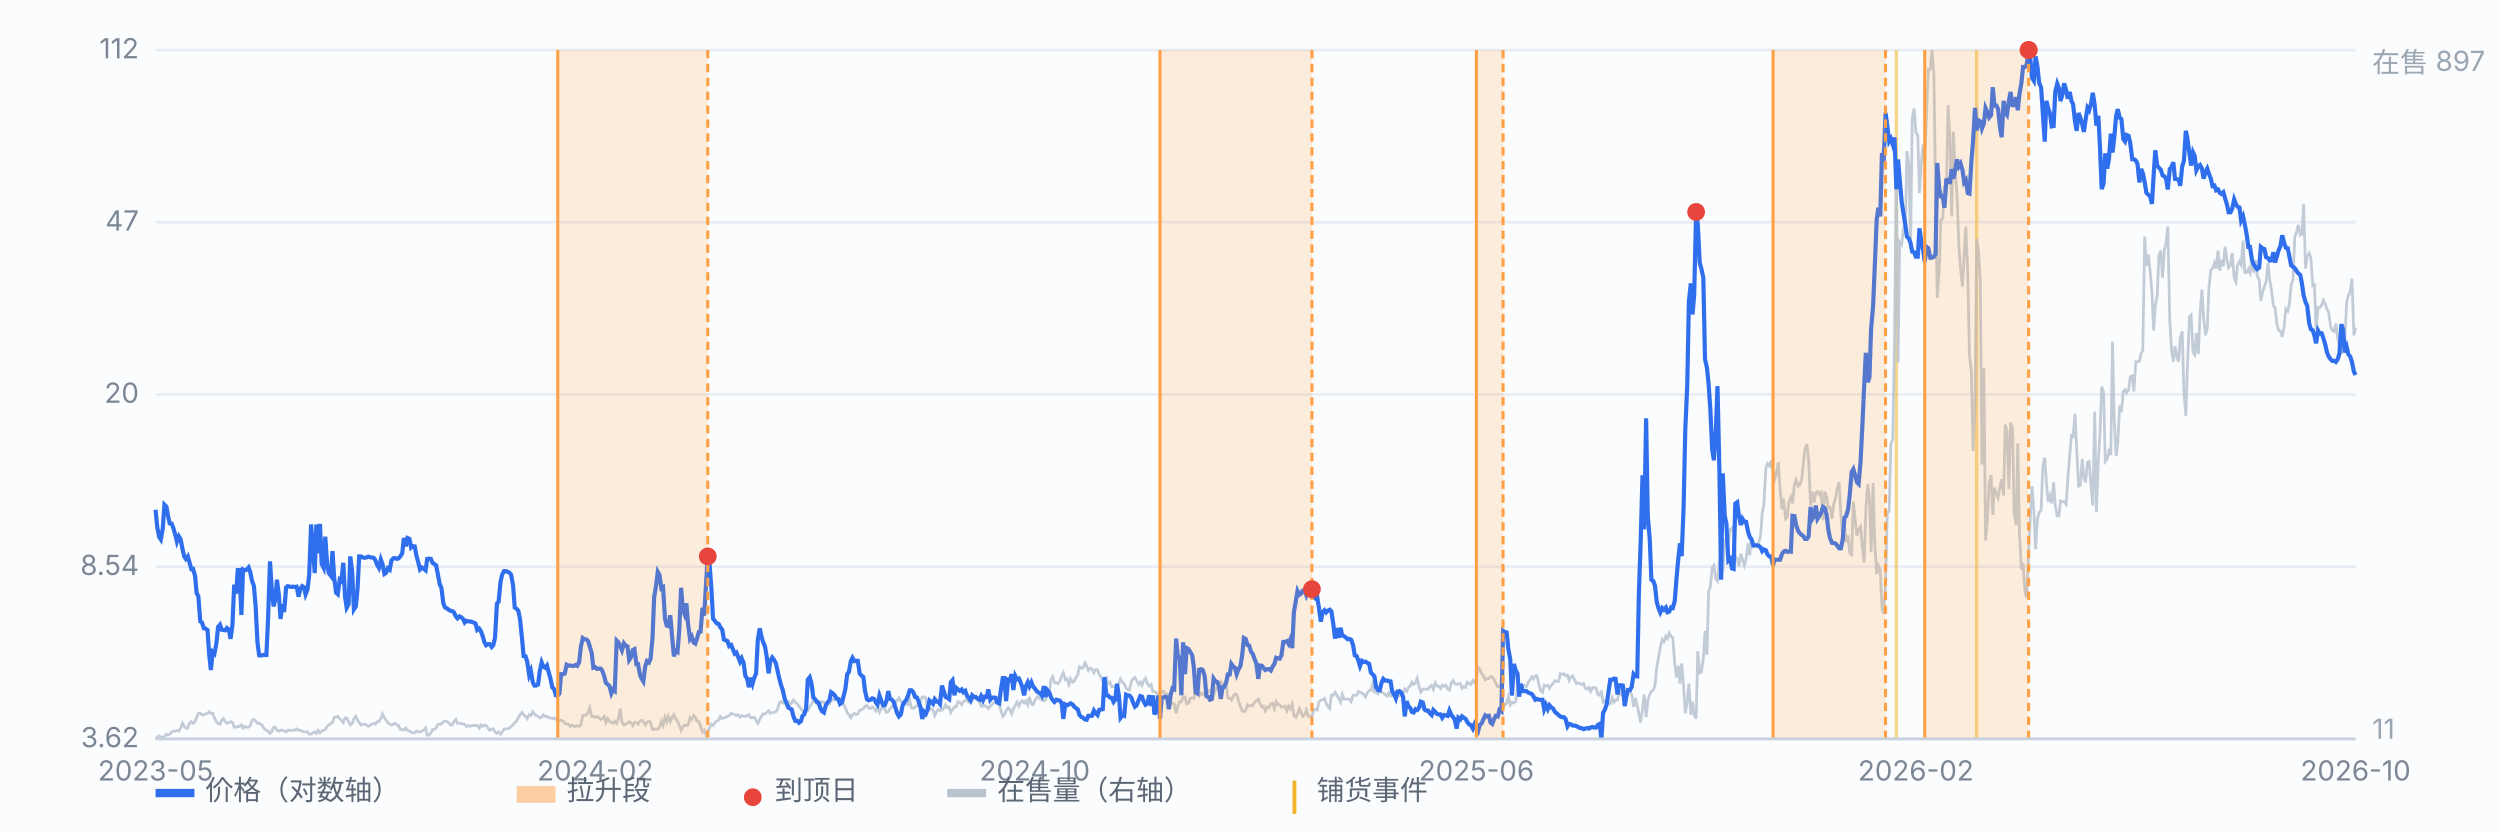
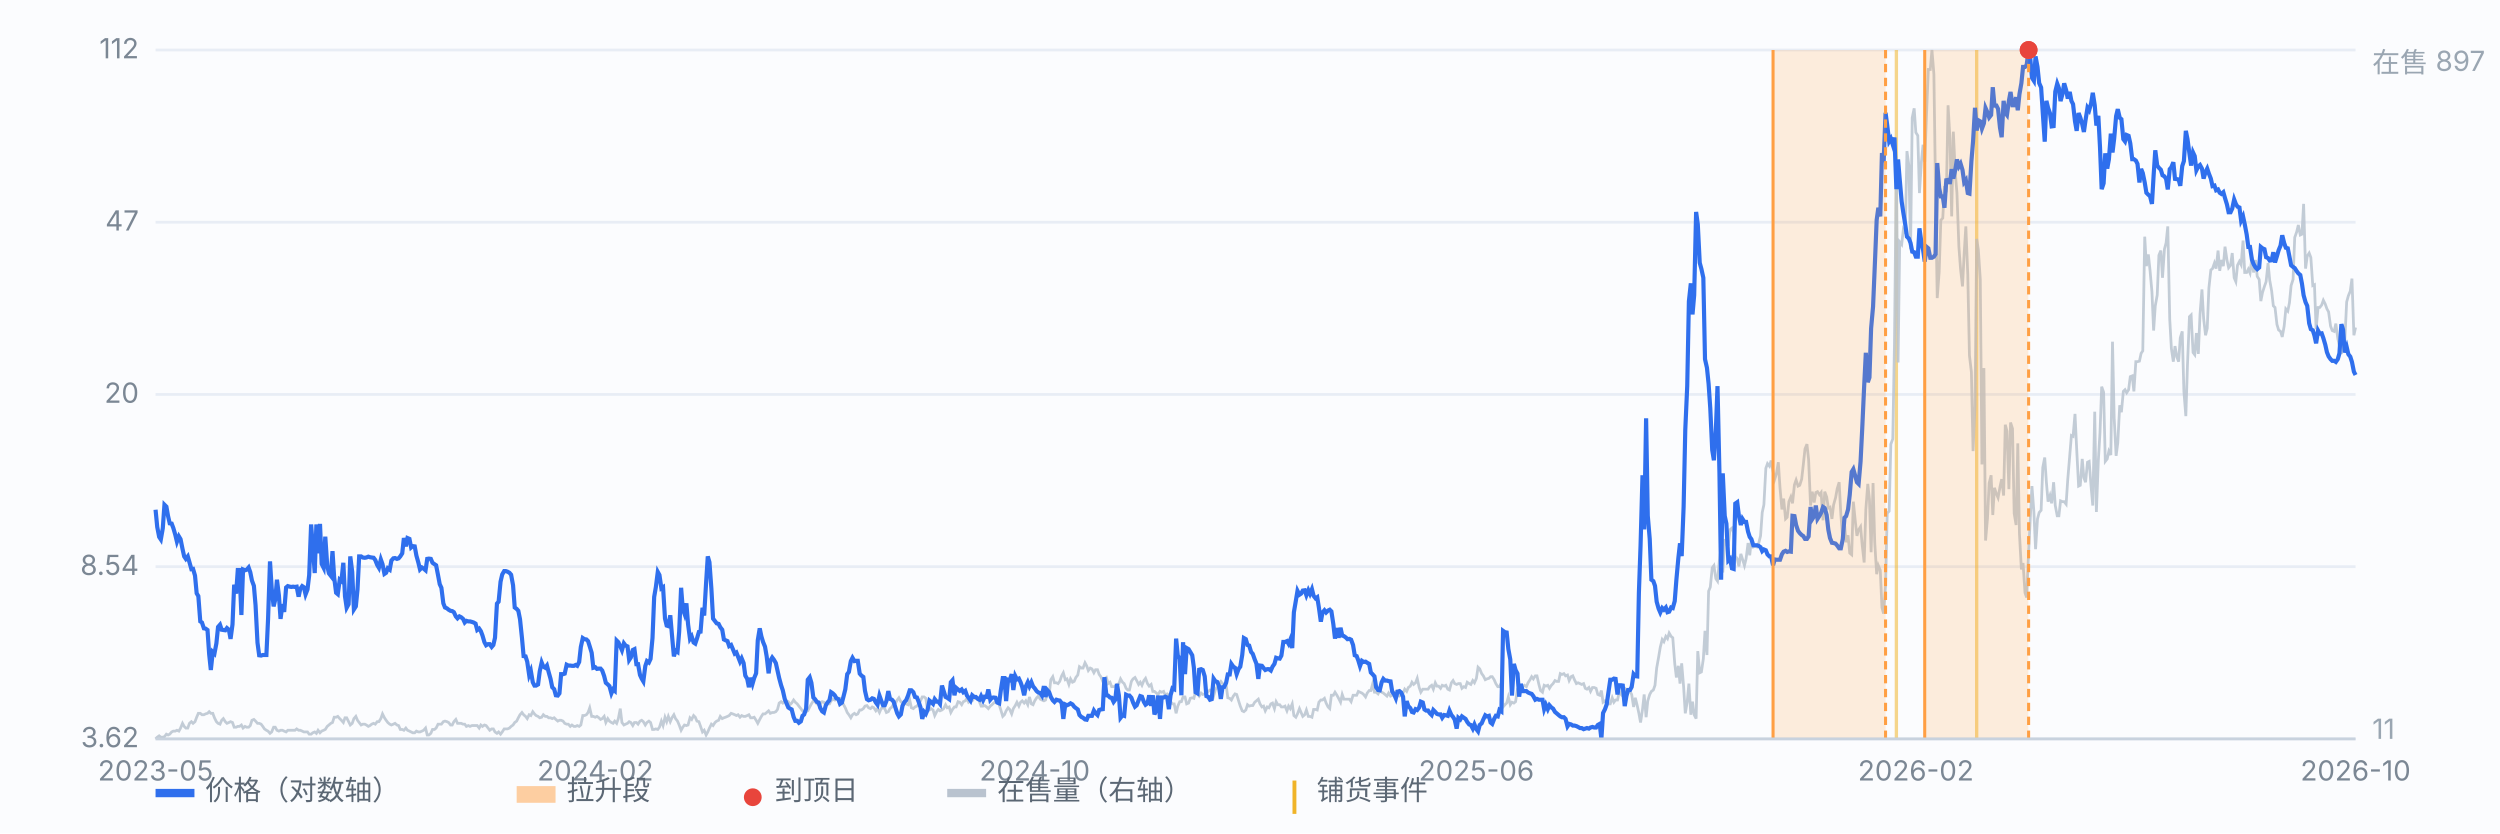
<svg xmlns="http://www.w3.org/2000/svg" viewBox="0 0 900 300" preserveAspectRatio="xMidYMid meet" style="width:100%;max-width:900px;height:auto;display:block" font-family="-apple-system,Segoe UI,Microsoft YaHei,sans-serif" font-size="10">
  <rect x="0" y="0" width="900" height="300" fill="#fbfcfe" />
  <line x1="56" y1="266.0" x2="848" y2="266.0" stroke="#e8edf5" stroke-width="1" />
  <text x="50" y="269.0" text-anchor="end" fill="#7b8794">3.62</text>
  <line x1="56" y1="204.0" x2="848" y2="204.0" stroke="#e8edf5" stroke-width="1" />
  <text x="50" y="207.0" text-anchor="end" fill="#7b8794">8.54</text>
  <line x1="56" y1="142.0" x2="848" y2="142.0" stroke="#e8edf5" stroke-width="1" />
  <text x="50" y="145.0" text-anchor="end" fill="#7b8794">20</text>
  <line x1="56" y1="80.0" x2="848" y2="80.0" stroke="#e8edf5" stroke-width="1" />
  <text x="50" y="83.0" text-anchor="end" fill="#7b8794">47</text>
  <line x1="56" y1="18.0" x2="848" y2="18.0" stroke="#e8edf5" stroke-width="1" />
  <text x="50" y="21.0" text-anchor="end" fill="#7b8794">112</text>
  <line x1="682.7" y1="18" x2="682.7" y2="266" stroke="#f0b429" stroke-width="1.2" opacity="0.55" />
  <line x1="711.6" y1="18" x2="711.6" y2="266" stroke="#f0b429" stroke-width="1.2" opacity="0.55" />
  <path d="M56.0 266.0 L56.6 265.4 L57.3 264.9 L57.9 265.4 L58.6 265.4 L59.2 265.2 L59.9 264.3 L60.5 264.6 L61.1 264.3 L61.8 263.5 L62.4 263.2 L63.1 263.2 L63.7 262.9 L64.4 263.2 L65.0 262.1 L65.7 260.4 L66.3 261.5 L66.9 262.1 L67.6 262.1 L68.2 260.4 L68.9 259.8 L69.5 260.4 L70.2 259.8 L70.8 258.2 L71.4 256.8 L72.1 256.8 L72.7 257.3 L73.4 257.3 L74.0 257.0 L74.7 256.8 L75.3 256.2 L75.9 256.8 L76.6 256.8 L77.2 258.4 L77.9 259.8 L78.5 260.4 L79.2 260.7 L79.8 259.3 L80.4 258.7 L81.1 259.8 L81.7 260.4 L82.4 260.1 L83.0 259.8 L83.7 260.1 L84.3 261.8 L85.0 261.8 L85.6 261.5 L86.2 261.5 L86.9 261.0 L87.5 262.1 L88.2 261.5 L88.8 261.8 L89.5 261.8 L90.1 261.2 L90.7 259.3 L91.4 259.0 L92.0 259.6 L92.7 260.4 L93.3 260.4 L94.0 260.7 L94.6 261.5 L95.2 262.4 L95.9 262.9 L96.5 263.2 L97.2 264.0 L97.8 263.5 L98.5 261.8 L99.1 261.8 L99.7 262.9 L100.4 263.2 L101.0 262.9 L101.7 262.9 L102.3 263.2 L103.0 263.5 L103.6 262.9 L104.3 262.9 L104.9 262.9 L105.5 262.9 L106.2 262.9 L106.8 262.4 L107.5 262.9 L108.1 262.9 L108.8 263.2 L109.4 263.5 L110.0 263.5 L110.7 263.5 L111.3 264.3 L112.0 264.3 L112.6 263.8 L113.3 263.5 L113.9 264.0 L114.5 262.9 L115.2 263.8 L115.8 263.2 L116.5 262.9 L117.1 262.6 L117.8 261.5 L118.4 261.0 L119.1 260.4 L119.7 260.1 L120.3 258.2 L121.0 258.2 L121.6 257.9 L122.3 258.7 L122.9 259.3 L123.6 260.1 L124.2 258.4 L124.8 258.4 L125.5 259.8 L126.1 261.0 L126.8 260.4 L127.4 258.7 L128.1 257.9 L128.7 259.3 L129.3 260.1 L130.0 261.0 L130.6 260.7 L131.3 260.7 L131.9 261.0 L132.6 261.5 L133.2 261.2 L133.8 260.7 L134.5 260.4 L135.1 260.7 L135.8 259.8 L136.4 259.8 L137.1 258.7 L137.7 257.0 L138.4 258.4 L139.0 259.3 L139.6 260.1 L140.3 260.7 L140.9 261.0 L141.6 260.7 L142.2 260.4 L142.9 261.0 L143.5 261.2 L144.1 262.6 L144.8 262.6 L145.4 262.9 L146.1 262.1 L146.7 262.9 L147.4 263.2 L148.0 263.5 L148.6 263.8 L149.3 263.8 L149.9 263.2 L150.6 263.5 L151.2 263.5 L151.9 263.2 L152.5 262.9 L153.2 262.1 L153.8 264.6 L154.4 264.6 L155.1 264.0 L155.7 262.6 L156.4 262.6 L157.0 262.1 L157.7 260.7 L158.3 260.7 L158.9 260.7 L159.6 259.8 L160.2 259.6 L160.9 259.8 L161.5 260.1 L162.2 261.0 L162.8 261.0 L163.4 259.8 L164.1 259.0 L164.7 260.4 L165.4 260.4 L166.0 260.4 L166.7 260.7 L167.3 260.7 L167.9 261.5 L168.6 261.2 L169.2 261.5 L169.9 261.2 L170.5 261.2 L171.2 261.2 L171.8 261.2 L172.5 262.1 L173.1 261.0 L173.7 261.5 L174.4 261.0 L175.0 261.2 L175.7 262.1 L176.3 262.9 L177.0 262.4 L177.6 262.4 L178.2 263.5 L178.9 264.0 L179.5 263.5 L180.2 264.3 L180.8 263.5 L181.5 262.4 L182.1 262.4 L182.7 262.4 L183.4 262.1 L184.0 261.5 L184.7 261.0 L185.3 260.1 L186.0 259.6 L186.6 258.4 L187.2 257.3 L187.9 256.5 L188.5 257.3 L189.2 257.9 L189.8 258.7 L190.5 257.3 L191.1 257.6 L191.8 256.2 L192.4 257.0 L193.0 257.6 L193.7 257.9 L194.3 258.4 L195.0 258.2 L195.6 257.3 L196.3 257.9 L196.9 257.9 L197.5 258.4 L198.2 258.4 L198.8 258.7 L199.5 258.4 L200.1 259.0 L200.8 259.6 L201.4 259.3 L202.0 259.3 L202.7 259.6 L203.3 260.4 L204.0 260.7 L204.6 260.7 L205.3 261.5 L205.9 261.0 L206.6 261.5 L207.2 261.5 L207.8 261.2 L208.5 261.5 L209.1 261.0 L209.8 257.6 L210.4 257.6 L211.1 257.3 L211.7 256.5 L212.3 254.8 L213.0 257.9 L213.6 257.9 L214.3 258.2 L214.9 257.9 L215.6 258.4 L216.2 259.0 L216.8 258.7 L217.5 257.9 L218.1 260.1 L218.8 258.7 L219.4 259.6 L220.1 260.1 L220.7 260.4 L221.3 259.6 L222.0 260.4 L222.6 258.7 L223.3 255.1 L223.9 260.1 L224.6 261.0 L225.2 260.7 L225.9 260.4 L226.5 259.8 L227.1 260.1 L227.8 261.2 L228.4 260.1 L229.1 260.1 L229.7 260.7 L230.4 259.6 L231.0 259.3 L231.6 259.8 L232.3 261.0 L232.9 260.1 L233.6 259.6 L234.2 260.1 L234.9 262.6 L235.5 262.6 L236.1 262.4 L236.8 262.6 L237.4 261.8 L238.1 259.6 L238.7 261.2 L239.4 258.2 L240.0 259.8 L240.6 257.9 L241.3 259.8 L241.9 258.4 L242.6 257.3 L243.2 258.7 L243.9 259.6 L244.5 261.0 L245.2 262.9 L245.8 261.8 L246.4 261.0 L247.1 261.2 L247.7 261.0 L248.4 258.4 L249.0 259.0 L249.7 257.6 L250.3 258.2 L250.9 259.6 L251.6 259.8 L252.2 261.5 L252.9 263.5 L253.5 262.9 L254.2 264.6 L254.8 263.5 L255.4 262.1 L256.1 260.7 L256.7 261.2 L257.4 260.1 L258.0 259.6 L258.7 259.3 L259.3 257.9 L260.0 258.7 L260.6 258.4 L261.2 258.2 L261.9 257.9 L262.5 257.6 L263.2 256.8 L263.8 257.0 L264.5 257.3 L265.1 257.6 L265.7 257.3 L266.4 258.2 L267.0 257.6 L267.7 257.9 L268.3 257.9 L269.0 257.6 L269.6 257.3 L270.2 258.4 L270.9 258.4 L271.5 258.2 L272.2 259.3 L272.8 260.4 L273.5 259.0 L274.1 257.9 L274.7 257.0 L275.4 257.0 L276.0 256.5 L276.7 255.9 L277.3 256.8 L278.0 256.5 L278.6 256.5 L279.3 256.2 L279.9 255.4 L280.5 253.1 L281.2 252.6 L281.8 253.1 L282.5 252.3 L283.1 252.3 L283.8 252.6 L284.4 253.7 L285.0 253.1 L285.7 252.0 L286.3 252.8 L287.0 253.4 L287.6 254.2 L288.3 255.1 L288.9 255.9 L289.5 256.5 L290.2 256.2 L290.8 255.9 L291.5 254.5 L292.1 253.4 L292.8 252.3 L293.4 252.6 L294.1 253.4 L294.7 253.7 L295.3 253.4 L296.0 252.6 L296.6 252.8 L297.3 253.7 L297.9 253.4 L298.6 253.4 L299.2 252.3 L299.8 251.7 L300.5 252.0 L301.1 250.9 L301.8 251.4 L302.4 251.4 L303.1 252.6 L303.7 253.7 L304.3 254.8 L305.0 256.5 L305.6 257.3 L306.3 258.4 L306.9 257.3 L307.6 256.8 L308.2 257.3 L308.8 257.0 L309.5 255.6 L310.1 255.6 L310.8 255.1 L311.4 254.2 L312.1 254.0 L312.7 254.8 L313.4 255.1 L314.0 254.5 L314.6 254.8 L315.3 255.9 L315.9 255.1 L316.6 256.5 L317.2 255.1 L317.9 254.8 L318.5 255.1 L319.1 256.5 L319.8 256.2 L320.4 255.1 L321.1 254.5 L321.7 253.4 L322.4 253.1 L323.0 252.0 L323.6 251.2 L324.3 252.6 L324.9 253.1 L325.6 252.6 L326.2 253.4 L326.9 253.7 L327.5 252.0 L328.1 254.8 L328.8 255.1 L329.4 254.5 L330.1 254.2 L330.7 253.4 L331.4 252.3 L332.0 250.9 L332.7 250.9 L333.3 251.4 L333.9 255.6 L334.6 255.6 L335.2 255.1 L335.9 255.6 L336.5 257.6 L337.2 256.2 L337.8 255.4 L338.4 255.9 L339.1 255.6 L339.7 255.1 L340.4 253.7 L341.0 254.8 L341.7 254.5 L342.3 256.5 L342.9 255.4 L343.6 254.5 L344.2 254.5 L344.9 252.6 L345.5 252.8 L346.2 253.7 L346.8 252.6 L347.5 252.3 L348.1 251.4 L348.7 252.8 L349.4 252.3 L350.0 252.3 L350.7 251.2 L351.3 251.4 L352.0 251.4 L352.6 252.6 L353.2 254.2 L353.9 254.2 L354.5 254.0 L355.2 254.5 L355.8 255.1 L356.5 254.2 L357.1 253.7 L357.7 253.1 L358.4 252.6 L359.0 253.1 L359.7 253.7 L360.3 255.6 L361.0 257.9 L361.6 257.3 L362.2 255.9 L362.9 254.8 L363.5 255.4 L364.2 257.0 L364.8 255.1 L365.5 254.0 L366.1 252.8 L366.8 254.2 L367.4 252.8 L368.0 252.3 L368.7 253.1 L369.3 252.3 L370.0 253.7 L370.6 250.9 L371.3 253.4 L371.9 253.7 L372.5 252.3 L373.2 251.2 L373.8 250.6 L374.5 251.7 L375.1 252.0 L375.8 252.3 L376.4 252.0 L377.0 249.8 L377.7 250.0 L378.3 244.7 L379.0 243.6 L379.6 245.8 L380.3 245.8 L380.9 246.1 L381.5 245.3 L382.2 243.3 L382.8 242.2 L383.5 244.7 L384.1 244.4 L384.8 246.4 L385.4 244.4 L386.1 245.6 L386.7 245.3 L387.3 243.9 L388.0 243.0 L388.6 240.0 L389.3 240.5 L389.9 240.5 L390.6 238.6 L391.2 239.7 L391.8 241.4 L392.5 240.5 L393.1 240.8 L393.8 242.2 L394.4 241.1 L395.1 241.1 L395.7 242.8 L396.3 243.6 L397.0 245.3 L397.6 244.4 L398.3 243.9 L398.9 246.1 L399.6 245.6 L400.2 247.2 L400.9 247.2 L401.5 247.0 L402.1 246.4 L402.8 246.1 L403.4 244.4 L404.1 245.6 L404.7 246.1 L405.4 247.8 L406.0 248.4 L406.6 248.4 L407.3 245.3 L407.9 244.4 L408.6 243.9 L409.2 245.0 L409.9 246.4 L410.5 245.6 L411.1 246.7 L411.8 245.0 L412.4 244.2 L413.1 246.1 L413.7 247.0 L414.4 246.4 L415.0 248.9 L415.6 248.9 L416.3 249.5 L416.9 250.0 L417.6 248.9 L418.2 249.2 L418.9 248.9 L419.5 250.3 L420.2 249.8 L420.8 250.3 L421.4 252.6 L422.1 253.4 L422.7 253.4 L423.4 256.8 L424.0 254.2 L424.7 252.6 L425.3 252.6 L425.9 250.9 L426.6 250.9 L427.2 253.4 L427.9 253.1 L428.5 251.4 L429.2 251.2 L429.8 251.4 L430.4 248.9 L431.1 249.8 L431.7 250.6 L432.4 249.5 L433.0 250.0 L433.7 249.8 L434.3 249.5 L435.0 248.9 L435.6 248.4 L436.2 248.6 L436.9 250.6 L437.5 248.4 L438.2 247.2 L438.8 246.1 L439.5 245.3 L440.1 246.1 L440.7 246.4 L441.4 246.4 L442.0 251.2 L442.7 251.4 L443.3 252.0 L444.0 250.6 L444.6 249.8 L445.2 250.0 L445.9 252.3 L446.5 254.2 L447.2 255.9 L447.8 256.2 L448.5 255.6 L449.1 253.7 L449.7 254.2 L450.4 254.0 L451.0 254.0 L451.7 252.8 L452.3 252.3 L453.0 251.7 L453.6 253.4 L454.3 254.5 L454.9 254.2 L455.5 255.9 L456.2 254.5 L456.8 254.8 L457.5 253.4 L458.1 253.1 L458.8 255.1 L459.4 252.6 L460.0 253.7 L460.7 253.7 L461.3 254.5 L462.0 254.5 L462.6 254.2 L463.3 255.9 L463.9 254.2 L464.5 255.1 L465.2 253.4 L465.8 257.6 L466.5 258.2 L467.1 257.0 L467.8 255.1 L468.4 256.5 L469.0 257.9 L469.7 257.3 L470.3 255.6 L471.0 257.9 L471.6 257.9 L472.3 258.2 L472.9 255.4 L473.6 255.4 L474.2 255.6 L474.8 252.8 L475.5 252.0 L476.1 252.0 L476.8 251.4 L477.4 253.1 L478.1 254.5 L478.7 255.1 L479.3 250.3 L480.0 250.3 L480.6 249.2 L481.3 250.3 L481.9 251.4 L482.6 252.8 L483.2 250.0 L483.8 251.7 L484.5 251.7 L485.1 251.7 L485.8 251.7 L486.4 252.6 L487.1 250.3 L487.7 250.3 L488.4 250.3 L489.0 248.9 L489.6 249.2 L490.3 249.5 L490.9 250.0 L491.6 250.9 L492.2 249.5 L492.9 248.6 L493.5 248.6 L494.1 246.4 L494.8 249.2 L495.4 249.2 L496.1 249.8 L496.7 248.6 L497.4 249.2 L498.0 249.5 L498.6 250.0 L499.3 250.6 L499.9 249.5 L500.6 250.6 L501.2 250.3 L501.9 249.5 L502.5 248.9 L503.1 250.3 L503.8 250.6 L504.4 250.0 L505.1 249.5 L505.7 248.1 L506.4 248.9 L507.0 247.5 L507.7 247.0 L508.3 245.6 L508.9 246.4 L509.6 245.8 L510.2 244.2 L510.9 247.5 L511.5 249.2 L512.2 248.1 L512.8 248.1 L513.4 248.1 L514.1 248.1 L514.7 247.2 L515.4 246.7 L516.0 248.1 L516.7 245.8 L517.3 247.0 L517.9 247.0 L518.6 247.8 L519.2 246.7 L519.9 247.0 L520.5 246.7 L521.2 248.1 L521.8 248.4 L522.5 245.8 L523.1 245.0 L523.7 246.1 L524.4 246.4 L525.0 246.1 L525.7 246.1 L526.3 247.8 L527.0 247.2 L527.6 247.5 L528.2 245.6 L528.9 246.1 L529.5 246.4 L530.2 245.0 L530.8 245.8 L531.5 244.2 L532.1 240.2 L532.7 240.8 L533.4 242.5 L534.0 243.3 L534.7 244.7 L535.3 244.4 L536.0 244.2 L536.6 243.6 L537.2 243.6 L537.9 244.7 L538.5 246.1 L539.2 247.2 L539.8 247.2 L540.5 245.8 L541.1 254.5 L541.8 253.7 L542.4 253.1 L543.0 250.9 L543.7 253.7 L544.3 252.8 L545.0 253.1 L545.6 252.6 L546.3 248.1 L546.9 247.5 L547.5 248.4 L548.2 247.2 L548.8 246.7 L549.5 247.2 L550.1 245.8 L550.8 244.7 L551.4 243.6 L552.0 244.4 L552.7 243.3 L553.3 243.3 L554.0 246.4 L554.6 248.6 L555.3 249.2 L555.9 246.7 L556.5 247.0 L557.2 246.7 L557.8 247.8 L558.5 246.7 L559.1 246.1 L559.8 245.0 L560.4 245.3 L561.1 245.3 L561.7 242.5 L562.3 242.8 L563.0 242.5 L563.6 243.3 L564.3 243.0 L564.9 245.0 L565.6 243.6 L566.2 243.3 L566.8 244.7 L567.5 246.1 L568.1 245.8 L568.8 246.1 L569.4 246.4 L570.1 246.1 L570.7 247.8 L571.3 248.1 L572.0 247.5 L572.6 248.9 L573.3 247.5 L573.9 247.5 L574.6 247.8 L575.2 250.0 L575.9 250.3 L576.5 248.6 L577.1 252.8 L577.8 252.3 L578.4 253.1 L579.1 253.4 L579.7 253.4 L580.4 251.2 L581.0 252.8 L581.6 252.0 L582.3 252.0 L582.9 249.2 L583.6 250.0 L584.2 248.1 L584.9 247.8 L585.5 248.4 L586.1 248.9 L586.8 248.9 L587.4 250.0 L588.1 254.5 L588.7 251.2 L589.4 254.0 L590.0 256.8 L590.6 260.1 L591.3 255.4 L591.9 250.0 L592.6 258.2 L593.2 252.3 L593.9 250.0 L594.5 248.9 L595.2 248.4 L595.8 246.7 L596.4 240.5 L597.1 236.6 L597.7 233.0 L598.4 230.2 L599.0 231.0 L599.7 229.1 L600.3 229.9 L600.9 227.9 L601.6 229.1 L602.2 229.6 L602.9 238.8 L603.5 243.9 L604.2 239.7 L604.8 246.1 L605.4 238.8 L606.1 247.2 L606.7 256.8 L607.4 252.6 L608.0 246.1 L608.7 257.3 L609.3 252.6 L609.9 257.3 L610.6 258.7 L611.2 234.4 L611.9 242.2 L612.5 241.9 L613.2 237.2 L613.8 227.1 L614.5 235.8 L615.1 212.8 L615.7 211.4 L616.4 204.4 L617.0 203.6 L617.7 208.3 L618.3 209.2 L619.0 201.6 L619.6 197.1 L620.2 206.1 L620.9 194.1 L621.5 196.0 L622.2 196.0 L622.8 190.7 L623.5 190.1 L624.1 191.8 L624.7 200.2 L625.4 201.1 L626.0 203.9 L626.7 199.4 L627.3 201.3 L628.0 203.6 L628.6 201.1 L629.3 195.5 L629.9 199.9 L630.5 194.3 L631.2 196.9 L631.8 196.6 L632.5 196.9 L633.1 195.7 L633.8 192.9 L634.4 184.5 L635.0 181.7 L635.7 168.6 L636.3 166.9 L637.0 167.8 L637.6 165.8 L638.3 169.7 L638.9 172.5 L639.5 170.6 L640.2 166.4 L640.8 175.6 L641.5 183.4 L642.1 179.5 L642.8 186.8 L643.4 186.2 L644.0 180.6 L644.7 178.9 L645.3 181.2 L646.0 174.5 L646.6 172.8 L647.3 175.0 L647.9 174.7 L648.6 172.5 L649.2 167.2 L649.8 161.6 L650.5 159.9 L651.1 165.5 L651.8 182.0 L652.4 177.0 L653.1 180.9 L653.7 177.3 L654.3 177.0 L655.0 178.1 L655.6 177.3 L656.3 187.3 L656.9 177.0 L657.6 178.9 L658.2 182.9 L658.8 182.6 L659.5 186.8 L660.1 181.7 L660.8 179.2 L661.4 175.9 L662.1 173.6 L662.7 185.1 L663.4 194.1 L664.0 188.5 L664.6 195.2 L665.3 192.7 L665.9 199.1 L666.6 199.7 L667.2 180.6 L667.9 187.6 L668.5 192.9 L669.1 190.7 L669.8 189.6 L670.4 196.3 L671.1 202.5 L671.7 183.4 L672.4 174.2 L673.0 179.8 L673.6 198.8 L674.3 173.9 L674.9 195.2 L675.6 206.7 L676.2 203.6 L676.9 205.3 L677.5 218.7 L678.1 220.9 L678.8 210.9 L679.4 184.8 L680.1 184.0 L680.7 159.9 L681.4 158.0 L682.0 124.1 L682.7 57.7 L683.3 130.5 L683.9 87.1 L684.6 88.0 L685.2 82.7 L685.9 84.1 L686.5 54.4 L687.2 59.7 L687.8 89.7 L688.4 42.4 L689.1 39.0 L689.7 47.7 L690.4 48.8 L691.0 69.5 L691.7 58.3 L692.3 52.1 L692.9 58.3 L693.6 39.8 L694.2 25.0 L694.9 25.0 L695.5 18.0 L696.2 26.7 L696.8 69.2 L697.4 107.3 L698.1 97.8 L698.7 79.3 L699.4 78.5 L700.0 67.0 L700.7 69.2 L701.3 37.9 L702.0 50.2 L702.6 77.9 L703.2 47.4 L703.9 62.2 L704.5 69.5 L705.2 88.8 L705.8 96.9 L706.5 103.1 L707.1 91.3 L707.7 81.5 L708.4 98.9 L709.0 128.0 L709.7 133.9 L710.3 162.4 L711.0 146.2 L711.6 86.0 L712.2 89.9 L712.9 100.6 L713.5 167.2 L714.2 132.5 L714.8 194.6 L715.5 186.5 L716.1 173.9 L716.8 171.1 L717.4 185.4 L718.0 175.6 L718.7 177.8 L719.3 179.2 L720.0 175.3 L720.6 172.5 L721.3 178.4 L721.9 152.9 L722.5 155.2 L723.2 176.1 L723.8 152.1 L724.5 154.3 L725.1 184.8 L725.8 189.0 L726.4 159.6 L727.0 192.1 L727.7 205.0 L728.3 202.7 L729.0 213.4 L729.6 215.1 L730.3 199.1 L730.9 186.5 L731.5 175.0 L732.2 184.3 L732.8 197.7 L733.5 186.8 L734.1 184.5 L734.8 183.7 L735.4 168.3 L736.1 164.7 L736.7 173.6 L737.3 180.6 L738.0 178.4 L738.6 181.2 L739.3 173.6 L739.9 182.0 L740.6 185.7 L741.2 185.7 L741.8 180.3 L742.5 180.6 L743.1 180.6 L743.8 181.5 L744.4 172.5 L745.1 164.1 L745.7 156.8 L746.3 157.1 L747.0 149.0 L747.6 161.6 L748.3 175.0 L748.9 174.7 L749.6 165.2 L750.2 172.0 L750.8 173.6 L751.5 166.4 L752.1 166.1 L752.8 175.3 L753.4 182.0 L754.1 148.2 L754.7 184.3 L755.4 165.8 L756.0 155.7 L756.6 139.2 L757.3 141.2 L757.9 166.1 L758.6 165.2 L759.2 162.4 L759.9 163.8 L760.5 123.0 L761.1 150.4 L761.8 164.1 L762.4 159.4 L763.1 145.9 L763.7 148.4 L764.4 140.9 L765.0 140.3 L765.6 141.4 L766.3 140.3 L766.9 135.6 L767.6 135.3 L768.2 140.9 L768.9 130.2 L769.5 130.2 L770.2 130.0 L770.8 127.2 L771.4 126.3 L772.1 85.2 L772.7 95.8 L773.4 91.6 L774.0 97.2 L774.7 105.1 L775.3 119.0 L775.9 110.1 L776.6 106.2 L777.2 91.9 L777.9 90.2 L778.5 100.0 L779.2 89.7 L779.8 87.4 L780.4 81.5 L781.1 114.8 L781.7 125.5 L782.4 130.2 L783.0 124.6 L783.7 128.6 L784.3 130.2 L784.9 121.6 L785.6 119.3 L786.2 140.9 L786.9 149.8 L787.5 131.1 L788.2 114.0 L788.8 113.4 L789.5 126.9 L790.1 127.7 L790.7 119.9 L791.4 127.4 L792.0 113.2 L792.7 104.2 L793.3 114.6 L794.0 120.7 L794.6 118.2 L795.2 103.7 L795.9 97.2 L796.5 96.7 L797.2 94.7 L797.8 96.7 L798.5 90.2 L799.1 97.5 L799.7 93.6 L800.4 95.8 L801.0 88.8 L801.7 93.6 L802.3 96.4 L803.0 95.5 L803.6 91.1 L804.3 100.0 L804.9 101.4 L805.5 95.5 L806.2 94.1 L806.8 95.3 L807.5 86.6 L808.1 98.1 L808.8 98.1 L809.4 96.9 L810.0 98.3 L810.7 92.7 L811.3 98.1 L812.0 93.6 L812.6 99.5 L813.3 100.6 L813.9 108.4 L814.5 105.3 L815.2 103.1 L815.8 101.4 L816.5 94.7 L817.1 100.9 L817.8 104.8 L818.4 110.1 L819.0 110.7 L819.7 116.8 L820.3 118.8 L821.0 119.3 L821.6 121.3 L822.3 117.4 L822.9 111.2 L823.6 112.0 L824.2 109.0 L824.8 102.8 L825.5 100.6 L826.1 85.5 L826.8 83.5 L827.4 81.0 L828.1 84.6 L828.7 84.3 L829.3 73.4 L830.0 96.7 L830.6 92.2 L831.3 91.1 L831.9 92.7 L832.6 102.8 L833.2 102.5 L833.8 118.5 L834.5 110.7 L835.1 110.7 L835.8 109.8 L836.4 108.1 L837.1 109.5 L837.7 111.2 L838.3 112.3 L839.0 117.4 L839.6 119.0 L840.3 119.3 L840.9 116.5 L841.6 121.8 L842.2 124.6 L842.9 127.4 L843.5 124.1 L844.1 123.0 L844.8 108.7 L845.4 106.5 L846.1 104.8 L846.7 100.3 L847.4 120.7 L848.0 117.9" fill="none" stroke="#b9c3cf" stroke-width="1" opacity="0.85" />
  <text x="854" y="26" fill="#9aa6b2">在售 897</text>
  <text x="854" y="266" fill="#9aa6b2">11</text>
  <path d="M56.0 183.5 L56.6 189.7 L57.3 193.3 L57.9 194.2 L58.6 190.2 L59.2 181.7 L59.9 182.4 L60.5 185.8 L61.1 188.4 L61.8 188.5 L62.4 190.1 L63.1 192.5 L63.7 195.0 L64.4 193.1 L65.0 194.1 L65.7 197.6 L66.3 200.3 L66.9 201.2 L67.6 200.3 L68.2 202.4 L68.9 204.9 L69.5 204.8 L70.2 207.2 L70.8 213.6 L71.4 214.6 L72.1 223.7 L72.7 224.1 L73.4 226.2 L74.0 226.3 L74.7 226.8 L75.3 235.5 L75.9 241.2 L76.6 234.7 L77.2 235.3 L77.9 231.6 L78.5 225.7 L79.2 224.9 L79.8 226.7 L80.4 226.8 L81.1 226.9 L81.7 226.1 L82.4 226.7 L83.0 230.0 L83.7 224.8 L84.3 210.5 L85.0 213.7 L85.6 205.2 L86.2 205.2 L86.9 221.4 L87.5 205.0 L88.2 205.3 L88.8 205.1 L89.5 204.3 L90.1 206.0 L90.7 209.0 L91.4 210.9 L92.0 217.9 L92.7 231.4 L93.3 235.9 L94.0 236.0 L94.6 235.8 L95.2 235.8 L95.9 235.8 L96.5 222.9 L97.2 202.1 L97.8 211.7 L98.5 218.3 L99.1 215.8 L99.7 208.7 L100.4 214.3 L101.0 222.8 L101.7 217.5 L102.3 220.3 L103.0 211.5 L103.6 211.0 L104.3 211.2 L104.9 211.3 L105.5 211.2 L106.2 211.3 L106.8 211.2 L107.5 214.8 L108.1 212.0 L108.8 211.0 L109.4 211.4 L110.0 214.0 L110.7 212.2 L111.3 207.1 L112.0 188.8 L112.6 196.8 L113.3 206.3 L113.9 188.8 L114.5 199.2 L115.2 188.6 L115.8 203.0 L116.5 204.4 L117.1 193.2 L117.8 203.6 L118.4 206.4 L119.1 207.3 L119.7 198.4 L120.3 207.9 L121.0 213.4 L121.6 213.9 L122.3 208.7 L122.9 209.2 L123.6 202.6 L124.2 214.7 L124.8 218.8 L125.5 217.5 L126.1 200.3 L126.8 205.9 L127.4 219.4 L128.1 218.3 L128.7 212.2 L129.3 200.3 L130.0 200.3 L130.6 200.7 L131.3 200.8 L131.9 200.7 L132.6 200.4 L133.2 200.6 L133.8 200.7 L134.5 200.8 L135.1 201.6 L135.8 203.4 L136.4 204.4 L137.1 201.4 L137.7 203.1 L138.4 206.6 L139.0 206.2 L139.6 204.6 L140.3 205.1 L140.9 201.8 L141.6 201.0 L142.2 200.9 L142.9 201.2 L143.5 201.0 L144.1 200.3 L144.8 199.2 L145.4 193.7 L146.1 196.7 L146.7 193.7 L147.4 194.0 L148.0 197.1 L148.6 196.6 L149.3 196.7 L149.9 200.0 L150.6 202.5 L151.2 205.0 L151.9 204.3 L152.5 204.7 L153.2 205.3 L153.8 201.2 L154.4 201.1 L155.1 201.2 L155.7 202.6 L156.4 203.1 L157.0 203.5 L157.7 207.1 L158.3 210.3 L158.9 211.6 L159.6 217.2 L160.2 218.7 L160.9 219.0 L161.5 219.5 L162.2 219.9 L162.8 220.0 L163.4 220.4 L164.1 221.9 L164.7 222.6 L165.4 221.9 L166.0 222.2 L166.7 222.8 L167.3 224.1 L167.9 223.5 L168.6 223.7 L169.2 223.7 L169.9 223.9 L170.5 224.1 L171.2 224.5 L171.8 226.8 L172.5 226.3 L173.1 227.2 L173.7 228.8 L174.4 231.2 L175.0 232.3 L175.7 231.9 L176.3 231.9 L177.0 232.9 L177.6 232.2 L178.2 229.6 L178.9 217.3 L179.5 216.6 L180.2 209.4 L180.8 206.8 L181.5 205.6 L182.1 205.6 L182.7 205.8 L183.4 206.2 L184.0 206.9 L184.7 210.7 L185.3 218.7 L186.0 219.2 L186.6 219.9 L187.2 222.9 L187.9 229.6 L188.5 236.2 L189.2 236.3 L189.8 238.2 L190.5 243.0 L191.1 241.5 L191.8 245.6 L192.4 246.8 L193.0 246.8 L193.7 246.4 L194.3 241.7 L195.0 238.5 L195.6 240.0 L196.3 240.4 L196.9 239.6 L197.5 241.9 L198.2 244.4 L198.8 247.4 L199.5 248.1 L200.1 250.3 L200.8 250.4 L201.4 249.6 L202.0 242.7 L202.7 242.7 L203.3 242.5 L204.0 239.3 L204.6 239.6 L205.3 239.6 L205.9 239.7 L206.6 239.7 L207.2 239.4 L207.8 239.7 L208.5 238.3 L209.1 232.9 L209.8 229.7 L210.4 230.1 L211.1 230.2 L211.7 230.8 L212.3 232.7 L213.0 235.0 L213.6 240.4 L214.3 240.2 L214.9 240.8 L215.6 240.7 L216.2 240.7 L216.8 241.4 L217.5 243.4 L218.1 245.8 L218.8 246.4 L219.4 247.0 L220.1 249.6 L220.7 248.2 L221.3 248.7 L222.0 230.6 L222.6 231.2 L223.3 232.7 L223.9 234.1 L224.6 231.6 L225.2 232.4 L225.9 232.7 L226.5 237.6 L227.1 236.7 L227.8 234.0 L228.4 233.7 L229.1 239.1 L229.7 239.1 L230.4 243.0 L231.0 244.3 L231.6 245.3 L232.3 239.8 L232.9 238.0 L233.6 238.5 L234.2 237.2 L234.9 229.7 L235.5 214.9 L236.1 211.4 L236.8 205.9 L237.4 207.0 L238.1 211.8 L238.7 211.4 L239.4 222.7 L240.0 225.2 L240.6 225.4 L241.3 221.5 L241.9 228.5 L242.6 236.3 L243.2 234.2 L243.9 234.7 L244.5 227.4 L245.2 211.6 L245.8 219.2 L246.4 220.9 L247.1 217.2 L247.7 224.7 L248.4 230.0 L249.0 229.1 L249.7 231.3 L250.3 231.7 L250.9 229.9 L251.6 227.5 L252.2 227.4 L252.9 218.8 L253.5 221.6 L254.2 209.7 L254.8 200.3 L255.4 202.4 L256.1 212.0 L256.7 222.7 L257.4 223.6 L258.0 224.4 L258.7 224.6 L259.3 225.8 L260.0 226.7 L260.6 230.2 L261.2 230.5 L261.9 230.8 L262.5 232.6 L263.2 232.2 L263.8 233.6 L264.5 235.3 L265.1 234.9 L265.7 236.4 L266.4 238.2 L267.0 237.0 L267.7 238.7 L268.3 243.2 L269.0 244.4 L269.6 247.4 L270.2 244.0 L270.9 246.2 L271.5 244.1 L272.2 242.4 L272.8 230.5 L273.5 226.2 L274.1 229.1 L274.7 231.1 L275.4 232.8 L276.0 236.3 L276.7 242.4 L277.3 237.9 L278.0 236.7 L278.6 237.5 L279.3 238.7 L279.9 241.4 L280.5 244.1 L281.2 246.7 L281.8 248.5 L282.5 251.6 L283.1 253.1 L283.8 254.7 L284.4 255.1 L285.0 255.4 L285.7 258.1 L286.3 259.5 L287.0 259.5 L287.6 260.2 L288.3 259.7 L288.9 257.7 L289.5 257.2 L290.2 255.1 L290.8 244.7 L291.5 243.8 L292.1 245.8 L292.8 251.1 L293.4 251.7 L294.1 252.7 L294.7 252.9 L295.3 254.9 L296.0 256.1 L296.6 256.5 L297.3 253.9 L297.9 252.9 L298.6 252.1 L299.2 249.2 L299.8 249.6 L300.5 250.3 L301.1 251.4 L301.8 251.7 L302.4 253.4 L303.1 252.9 L303.7 250.6 L304.3 248.2 L305.0 242.7 L305.6 241.9 L306.3 238.0 L306.9 236.8 L307.6 238.0 L308.2 237.9 L308.8 237.9 L309.5 242.5 L310.1 243.2 L310.8 243.7 L311.4 248.7 L312.1 251.7 L312.7 252.1 L313.4 251.9 L314.0 251.4 L314.6 251.6 L315.3 252.9 L315.9 253.7 L316.6 250.4 L317.2 252.1 L317.9 253.9 L318.5 253.9 L319.1 252.4 L319.8 248.8 L320.4 251.6 L321.1 251.9 L321.7 252.6 L322.4 254.9 L323.0 256.8 L323.6 257.9 L324.3 257.2 L324.9 254.1 L325.6 252.7 L326.2 252.1 L326.9 250.4 L327.5 248.5 L328.1 248.5 L328.8 249.2 L329.4 250.9 L330.1 251.1 L330.7 252.6 L331.4 254.7 L332.0 258.8 L332.7 256.3 L333.3 257.0 L333.9 255.6 L334.6 252.2 L335.2 252.7 L335.9 253.4 L336.5 251.7 L337.2 252.6 L337.8 252.6 L338.4 253.4 L339.1 246.8 L339.7 248.7 L340.4 250.9 L341.0 251.2 L341.7 251.7 L342.3 245.6 L342.9 244.9 L343.6 250.3 L344.2 247.6 L344.9 248.2 L345.5 248.7 L346.2 248.2 L346.8 249.2 L347.5 248.7 L348.1 250.4 L348.7 251.2 L349.4 252.2 L350.0 250.3 L350.7 250.9 L351.3 250.9 L352.0 251.6 L352.6 251.9 L353.2 250.6 L353.9 252.1 L354.5 250.8 L355.2 250.9 L355.8 248.2 L356.5 251.9 L357.1 251.2 L357.7 251.1 L358.4 251.2 L359.0 252.9 L359.7 253.2 L360.3 248.5 L361.0 244.1 L361.6 244.1 L362.2 252.4 L362.9 244.7 L363.5 244.9 L364.2 242.7 L364.8 248.4 L365.5 243.4 L366.1 244.6 L366.8 244.3 L367.4 245.6 L368.0 247.3 L368.7 250.3 L369.3 247.1 L370.0 245.6 L370.6 247.1 L371.3 245.6 L371.9 247.1 L372.5 247.8 L373.2 248.8 L373.8 249.3 L374.5 249.5 L375.1 250.4 L375.8 247.0 L376.4 250.9 L377.0 248.4 L377.7 249.2 L378.3 250.9 L379.0 252.1 L379.6 252.7 L380.3 251.9 L380.9 252.1 L381.5 252.2 L382.2 253.1 L382.8 258.8 L383.5 253.6 L384.1 253.9 L384.8 253.6 L385.4 253.2 L386.1 253.6 L386.7 254.4 L387.3 254.9 L388.0 255.4 L388.6 257.4 L389.3 258.1 L389.9 258.4 L390.6 259.0 L391.2 259.1 L391.8 257.7 L392.5 257.7 L393.1 257.7 L393.8 255.8 L394.4 256.7 L395.1 257.4 L395.7 255.6 L396.3 255.4 L397.0 255.3 L397.6 243.8 L398.3 250.3 L398.9 250.4 L399.6 251.1 L400.2 251.2 L400.9 252.7 L401.5 251.9 L402.1 246.2 L402.8 250.4 L403.4 258.4 L404.1 257.5 L404.7 257.7 L405.4 250.1 L406.0 250.4 L406.6 250.4 L407.3 251.2 L407.9 252.9 L408.6 254.4 L409.2 253.9 L409.9 252.1 L410.5 250.6 L411.1 250.8 L411.8 252.7 L412.4 253.7 L413.1 253.2 L413.7 250.3 L414.4 254.1 L415.0 250.3 L415.6 257.2 L416.3 255.6 L416.9 250.4 L417.6 258.8 L418.2 251.1 L418.9 251.1 L419.5 250.8 L420.2 251.1 L420.8 255.3 L421.4 250.3 L422.1 247.8 L422.7 248.1 L423.4 229.9 L424.0 236.0 L424.7 237.1 L425.3 250.3 L425.9 231.2 L426.6 242.7 L427.2 233.3 L427.9 233.7 L428.5 234.7 L429.2 235.9 L429.8 240.4 L430.4 249.2 L431.1 249.6 L431.7 241.1 L432.4 240.9 L433.0 241.2 L433.7 243.5 L434.3 250.6 L435.0 250.9 L435.6 251.9 L436.2 251.7 L436.9 244.3 L437.5 245.2 L438.2 245.5 L438.8 246.8 L439.5 251.6 L440.1 247.4 L440.7 247.3 L441.4 245.8 L442.0 242.8 L442.7 242.8 L443.3 239.0 L444.0 240.0 L444.6 240.4 L445.2 242.7 L445.9 240.8 L446.5 240.0 L447.2 235.8 L447.8 229.7 L448.5 230.1 L449.1 232.2 L449.7 232.4 L450.4 234.7 L451.0 235.4 L451.7 237.4 L452.3 238.9 L453.0 244.4 L453.6 239.6 L454.3 239.7 L454.9 240.5 L455.5 241.2 L456.2 240.9 L456.8 240.9 L457.5 241.4 L458.1 240.0 L458.8 239.0 L459.4 236.8 L460.0 237.0 L460.7 237.1 L461.3 236.0 L462.0 231.1 L462.6 231.1 L463.3 230.8 L463.9 231.8 L464.5 230.3 L465.2 233.3 L465.8 220.4 L466.5 216.3 L467.1 212.7 L467.8 214.1 L468.4 213.7 L469.0 212.6 L469.7 212.5 L470.3 214.3 L471.0 212.5 L471.6 213.8 L472.3 212.1 L472.9 214.5 L473.6 215.4 L474.2 215.0 L474.8 218.7 L475.5 223.8 L476.1 220.5 L476.8 219.7 L477.4 220.5 L478.1 219.8 L478.7 219.5 L479.3 220.1 L480.0 224.7 L480.6 229.9 L481.3 226.1 L481.9 229.6 L482.6 226.0 L483.2 228.8 L483.8 229.0 L484.5 229.5 L485.1 230.1 L485.8 230.0 L486.4 230.3 L487.1 232.2 L487.7 235.9 L488.4 236.2 L489.0 237.8 L489.6 239.8 L490.3 237.9 L490.9 238.3 L491.6 238.2 L492.2 238.6 L492.9 239.0 L493.5 242.1 L494.1 242.7 L494.8 243.5 L495.4 247.4 L496.1 248.4 L496.7 248.5 L497.4 245.6 L498.0 244.4 L498.6 245.0 L499.3 245.0 L499.9 245.2 L500.6 245.3 L501.2 249.0 L501.9 250.0 L502.5 251.4 L503.1 249.0 L503.8 248.8 L504.4 249.3 L505.1 250.8 L505.7 257.9 L506.4 252.4 L507.0 254.2 L507.7 254.9 L508.3 256.3 L508.9 256.5 L509.6 255.3 L510.2 255.6 L510.9 254.7 L511.5 252.6 L512.2 252.9 L512.8 255.4 L513.4 255.8 L514.1 255.8 L514.7 256.7 L515.4 257.4 L516.0 255.6 L516.7 256.3 L517.3 257.0 L517.9 257.2 L518.6 257.2 L519.2 258.4 L519.9 257.4 L520.5 257.5 L521.2 257.7 L521.8 255.8 L522.5 257.4 L523.1 258.1 L523.7 259.1 L524.4 262.3 L525.0 258.4 L525.7 259.0 L526.3 257.9 L527.0 258.4 L527.6 258.8 L528.2 259.9 L528.9 260.8 L529.5 261.0 L530.2 262.3 L530.8 260.8 L531.5 262.5 L532.1 263.3 L532.7 261.0 L533.4 260.4 L534.0 259.0 L534.7 257.5 L535.3 257.9 L536.0 257.7 L536.6 260.1 L537.2 260.6 L537.9 258.8 L538.5 257.7 L539.2 257.9 L539.8 255.6 L540.5 256.1 L541.1 227.1 L541.8 227.6 L542.4 227.7 L543.0 233.6 L543.7 237.4 L544.3 250.4 L545.0 239.0 L545.6 241.2 L546.3 242.5 L546.9 250.8 L547.5 246.2 L548.2 248.8 L548.8 248.8 L549.5 248.8 L550.1 249.3 L550.8 249.6 L551.4 249.8 L552.0 250.6 L552.7 251.9 L553.3 251.6 L554.0 251.9 L554.6 251.9 L555.3 251.9 L555.9 255.3 L556.5 253.7 L557.2 255.3 L557.8 253.9 L558.5 254.7 L559.1 255.1 L559.8 256.3 L560.4 256.8 L561.1 257.4 L561.7 257.9 L562.3 258.2 L563.0 258.2 L563.6 258.8 L564.3 261.5 L564.9 260.6 L565.6 260.8 L566.2 261.2 L566.8 261.2 L567.5 261.4 L568.1 261.7 L568.8 262.1 L569.4 262.1 L570.1 262.5 L570.7 262.3 L571.3 262.1 L572.0 262.3 L572.6 261.9 L573.3 261.7 L573.9 261.9 L574.6 261.9 L575.2 261.0 L575.9 260.6 L576.5 266.0 L577.1 256.7 L577.8 255.3 L578.4 253.6 L579.1 248.8 L579.7 244.7 L580.4 244.7 L581.0 244.3 L581.6 244.4 L582.3 250.0 L582.9 246.7 L583.6 246.7 L584.2 246.8 L584.9 254.2 L585.5 250.6 L586.1 248.4 L586.8 248.4 L587.4 247.3 L588.1 242.7 L588.7 243.4 L589.4 243.5 L590.0 213.4 L590.6 196.4 L591.3 171.1 L591.9 190.6 L592.6 150.6 L593.2 185.7 L593.9 194.0 L594.5 208.7 L595.2 209.2 L595.8 210.9 L596.4 216.6 L597.1 219.1 L597.7 220.5 L598.4 218.9 L599.0 219.5 L599.7 218.7 L600.3 220.4 L600.9 220.2 L601.6 218.7 L602.2 218.9 L602.9 216.4 L603.5 208.7 L604.2 201.0 L604.8 195.6 L605.4 200.2 L606.1 182.5 L606.7 154.7 L607.4 139.0 L608.0 108.5 L608.7 102.0 L609.3 113.2 L609.9 106.3 L610.6 76.3 L611.2 80.7 L611.9 94.6 L612.5 96.8 L613.2 100.0 L613.8 129.3 L614.5 132.4 L615.1 138.2 L615.7 147.0 L616.4 162.0 L617.0 165.7 L617.7 155.1 L618.3 139.0 L619.0 170.2 L619.6 208.7 L620.2 170.4 L620.9 185.7 L621.5 188.5 L622.2 201.8 L622.8 201.2 L623.5 204.6 L624.1 204.8 L624.7 181.3 L625.4 180.8 L626.0 185.7 L626.7 189.0 L627.3 186.8 L628.0 187.9 L628.6 187.9 L629.3 191.4 L629.9 193.3 L630.5 194.1 L631.2 196.3 L631.8 196.3 L632.5 196.3 L633.1 196.5 L633.8 197.0 L634.4 198.4 L635.0 197.8 L635.7 198.1 L636.3 199.6 L637.0 200.3 L637.6 200.3 L638.3 203.5 L638.9 201.4 L639.5 201.5 L640.2 201.5 L640.8 201.5 L641.5 199.5 L642.1 198.6 L642.8 198.3 L643.4 198.7 L644.0 198.5 L644.7 198.6 L645.3 185.7 L646.0 185.8 L646.6 189.0 L647.3 191.1 L647.9 191.9 L648.6 192.6 L649.2 193.0 L649.8 194.0 L650.5 194.0 L651.1 193.1 L651.8 182.5 L652.4 186.9 L653.1 185.8 L653.7 182.0 L654.3 186.8 L655.0 185.7 L655.6 184.6 L656.3 182.5 L656.9 182.9 L657.6 185.4 L658.2 190.7 L658.8 193.7 L659.5 195.4 L660.1 195.5 L660.8 195.7 L661.4 196.4 L662.1 197.4 L662.7 197.4 L663.4 194.1 L664.0 186.4 L664.6 185.8 L665.3 183.4 L665.9 178.2 L666.6 169.9 L667.2 168.9 L667.9 171.4 L668.5 173.6 L669.1 174.2 L669.8 166.2 L670.4 154.3 L671.1 139.0 L671.7 127.0 L672.4 137.6 L673.0 135.9 L673.6 118.2 L674.3 110.4 L674.9 96.3 L675.6 79.2 L676.2 74.8 L676.9 77.9 L677.5 55.1 L678.1 58.4 L678.8 40.6 L679.4 45.1 L680.1 50.9 L680.7 49.9 L681.4 52.1 L682.0 49.5 L682.7 68.1 L683.3 57.4 L683.9 64.6 L684.6 72.6 L685.2 76.6 L685.9 80.9 L686.5 85.2 L687.2 85.9 L687.8 87.5 L688.4 90.6 L689.1 90.8 L689.7 92.4 L690.4 92.4 L691.0 82.2 L691.7 87.2 L692.3 89.9 L692.9 94.2 L693.6 88.9 L694.2 89.4 L694.9 92.8 L695.5 92.8 L696.2 92.4 L696.8 91.5 L697.4 58.7 L698.1 67.7 L698.7 70.7 L699.4 70.7 L700.0 74.8 L700.7 64.3 L701.3 65.6 L702.0 65.6 L702.6 60.9 L703.2 64.3 L703.9 61.1 L704.5 57.4 L705.2 59.9 L705.8 58.9 L706.5 61.2 L707.1 65.6 L707.7 64.8 L708.4 69.5 L709.0 69.7 L709.7 58.1 L710.3 50.9 L711.0 38.8 L711.6 47.0 L712.2 43.3 L712.9 43.7 L713.5 46.3 L714.2 44.4 L714.8 38.9 L715.5 40.5 L716.1 42.3 L716.8 41.4 L717.4 31.4 L718.0 38.0 L718.7 38.0 L719.3 39.2 L720.0 46.0 L720.6 49.4 L721.3 36.3 L721.9 40.6 L722.5 41.4 L723.2 36.3 L723.8 33.1 L724.5 37.9 L725.1 37.9 L725.8 35.0 L726.4 39.7 L727.0 33.9 L727.7 29.9 L728.3 24.1 L729.0 24.1 L729.6 23.4 L730.3 18.0 L730.9 21.0 L731.5 28.0 L732.2 29.1 L732.8 20.3 L733.5 24.1 L734.1 29.9 L734.8 31.5 L735.4 40.6 L736.1 51.0 L736.7 36.3 L737.3 38.8 L738.0 40.8 L738.6 45.5 L739.3 45.4 L739.9 33.0 L740.6 30.1 L741.2 31.7 L741.8 36.4 L742.5 33.8 L743.1 30.0 L743.8 32.4 L744.4 35.5 L745.1 33.1 L745.7 36.3 L746.3 37.5 L747.0 43.7 L747.6 47.1 L748.3 40.7 L748.9 42.3 L749.6 44.7 L750.2 47.5 L750.8 43.2 L751.5 38.8 L752.1 39.7 L752.8 37.2 L753.4 33.4 L754.1 37.9 L754.7 45.2 L755.4 41.7 L756.0 53.0 L756.6 68.1 L757.3 66.0 L757.9 55.2 L758.6 60.7 L759.2 57.4 L759.9 48.1 L760.5 54.9 L761.1 49.9 L761.8 41.8 L762.4 39.3 L763.1 42.4 L763.7 42.9 L764.4 50.1 L765.0 50.9 L765.6 48.6 L766.3 48.9 L766.9 51.6 L767.6 57.3 L768.2 57.3 L768.9 57.8 L769.5 59.0 L770.2 65.7 L770.8 60.8 L771.4 62.3 L772.1 65.7 L772.7 69.4 L773.4 70.1 L774.0 70.6 L774.7 73.4 L775.3 63.2 L775.9 54.1 L776.6 59.6 L777.2 60.4 L777.9 61.1 L778.5 63.1 L779.2 63.5 L779.8 64.4 L780.4 68.2 L781.1 60.9 L781.7 60.2 L782.4 58.4 L783.0 64.4 L783.7 64.5 L784.3 64.6 L784.9 66.9 L785.6 59.8 L786.2 58.0 L786.9 47.1 L787.5 50.1 L788.2 55.3 L788.8 59.6 L789.5 54.9 L790.1 56.2 L790.7 61.3 L791.4 59.9 L792.0 59.4 L792.7 60.7 L793.3 64.3 L794.0 61.9 L794.6 60.7 L795.2 62.5 L795.9 64.3 L796.5 67.0 L797.2 66.8 L797.8 68.5 L798.5 68.2 L799.1 69.4 L799.7 69.8 L800.4 69.2 L801.0 71.3 L801.7 73.6 L802.3 76.4 L803.0 76.4 L803.6 75.1 L804.3 71.8 L804.9 73.4 L805.5 74.4 L806.2 74.7 L806.8 79.4 L807.5 77.9 L808.1 80.7 L808.8 84.4 L809.4 88.9 L810.0 88.9 L810.7 93.5 L811.3 95.1 L812.0 96.3 L812.6 96.9 L813.3 96.3 L813.9 88.9 L814.5 89.4 L815.2 89.7 L815.8 92.6 L816.5 92.9 L817.1 93.8 L817.8 93.7 L818.4 90.8 L819.0 94.5 L819.7 92.2 L820.3 90.1 L821.0 88.4 L821.6 84.7 L822.3 87.5 L822.9 89.2 L823.6 89.4 L824.2 92.4 L824.8 95.5 L825.5 96.1 L826.1 96.5 L826.8 97.6 L827.4 98.4 L828.1 99.0 L828.7 102.1 L829.3 106.3 L830.0 108.8 L830.6 110.1 L831.3 116.4 L831.9 118.5 L832.6 118.9 L833.2 120.8 L833.8 123.6 L834.5 119.0 L835.1 120.1 L835.8 120.0 L836.4 121.7 L837.1 124.1 L837.7 126.8 L838.3 128.3 L839.0 129.3 L839.6 129.9 L840.3 129.9 L840.9 130.3 L841.6 129.3 L842.2 127.2 L842.9 116.7 L843.5 118.7 L844.1 126.9 L844.8 124.9 L845.4 127.5 L846.1 128.4 L846.7 130.3 L847.4 133.8 L848.0 135.0" fill="none" stroke="#2f6fed" stroke-width="1.5" />
-   <rect x="200.8" y="18" width="54.0" height="248" fill="#ff9f43" opacity="0.18" />
-   <line x1="200.8" y1="18" x2="200.8" y2="266" stroke="#ff9f43" stroke-width="1.1" />
-   <line x1="254.8" y1="18" x2="254.8" y2="266" stroke="#ff9f43" stroke-width="1.1" stroke-dasharray="3 2" />
-   <circle cx="254.8" cy="200.3" r="3.2" fill="#e8453c" />
-   <rect x="417.6" y="18" width="54.7" height="248" fill="#ff9f43" opacity="0.18" />
-   <line x1="417.6" y1="18" x2="417.6" y2="266" stroke="#ff9f43" stroke-width="1.1" />
-   <line x1="472.3" y1="18" x2="472.3" y2="266" stroke="#ff9f43" stroke-width="1.1" stroke-dasharray="3 2" />
-   <circle cx="472.3" cy="212.1" r="3.2" fill="#e8453c" />
-   <rect x="531.5" y="18" width="9.7" height="248" fill="#ff9f43" opacity="0.18" />
-   <line x1="531.5" y1="18" x2="531.5" y2="266" stroke="#ff9f43" stroke-width="1.1" />
-   <line x1="541.1" y1="18" x2="541.1" y2="266" stroke="#ff9f43" stroke-width="1.1" stroke-dasharray="3 2" />
-   <circle cx="610.6" cy="76.3" r="3.2" fill="#e8453c" />
  <rect x="638.3" y="18" width="40.5" height="248" fill="#ff9f43" opacity="0.18" />
  <line x1="638.3" y1="18" x2="638.3" y2="266" stroke="#ff9f43" stroke-width="1.1" />
  <line x1="678.8" y1="18" x2="678.8" y2="266" stroke="#ff9f43" stroke-width="1.1" stroke-dasharray="3 2" />
  <circle cx="730.3" cy="18.0" r="3.2" fill="#e8453c" />
  <rect x="692.9" y="18" width="37.3" height="248" fill="#ff9f43" opacity="0.18" />
  <line x1="692.9" y1="18" x2="692.9" y2="266" stroke="#ff9f43" stroke-width="1.1" />
  <line x1="730.3" y1="18" x2="730.3" y2="266" stroke="#ff9f43" stroke-width="1.1" stroke-dasharray="3 2" />
  <circle cx="730.3" cy="18.0" r="3.2" fill="#e8453c" />
  <line x1="56" y1="266" x2="848" y2="266" stroke="#c8d2de" stroke-width="1" />
  <text x="56.0" y="281" text-anchor="middle" fill="#7b8794">2023-05</text>
  <text x="214.3" y="281" text-anchor="middle" fill="#7b8794">2024-02</text>
  <text x="372.5" y="281" text-anchor="middle" fill="#7b8794">2024-10</text>
  <text x="531.5" y="281" text-anchor="middle" fill="#7b8794">2025-06</text>
  <text x="689.7" y="281" text-anchor="middle" fill="#7b8794">2026-02</text>
  <text x="848.0" y="281" text-anchor="middle" fill="#7b8794">2026-10</text>
  <g transform="translate(56,292)">
    <rect x="0" y="-8" width="14" height="3" fill="#2f6fed" />
    <text x="18" y="-4" fill="#5b6774">价格（对数轴）</text>
    <rect x="130" y="-9" width="14" height="6" fill="#ff9f43" opacity="0.5" />
    <text x="148" y="-4" fill="#5b6774">拉升段</text>
    <circle cx="215" cy="-5" r="3.2" fill="#e8453c" />
    <text x="223" y="-4" fill="#5b6774">到顶日</text>
    <rect x="285" y="-8" width="14" height="3" fill="#b9c3cf" />
    <text x="303" y="-4" fill="#5b6774">在售量（右轴）</text>
    <line x1="410" y1="-11" x2="410" y2="1" stroke="#f0b429" stroke-width="1.4" />
    <text x="418" y="-4" fill="#5b6774">铺货事件</text>
  </g>
</svg>
